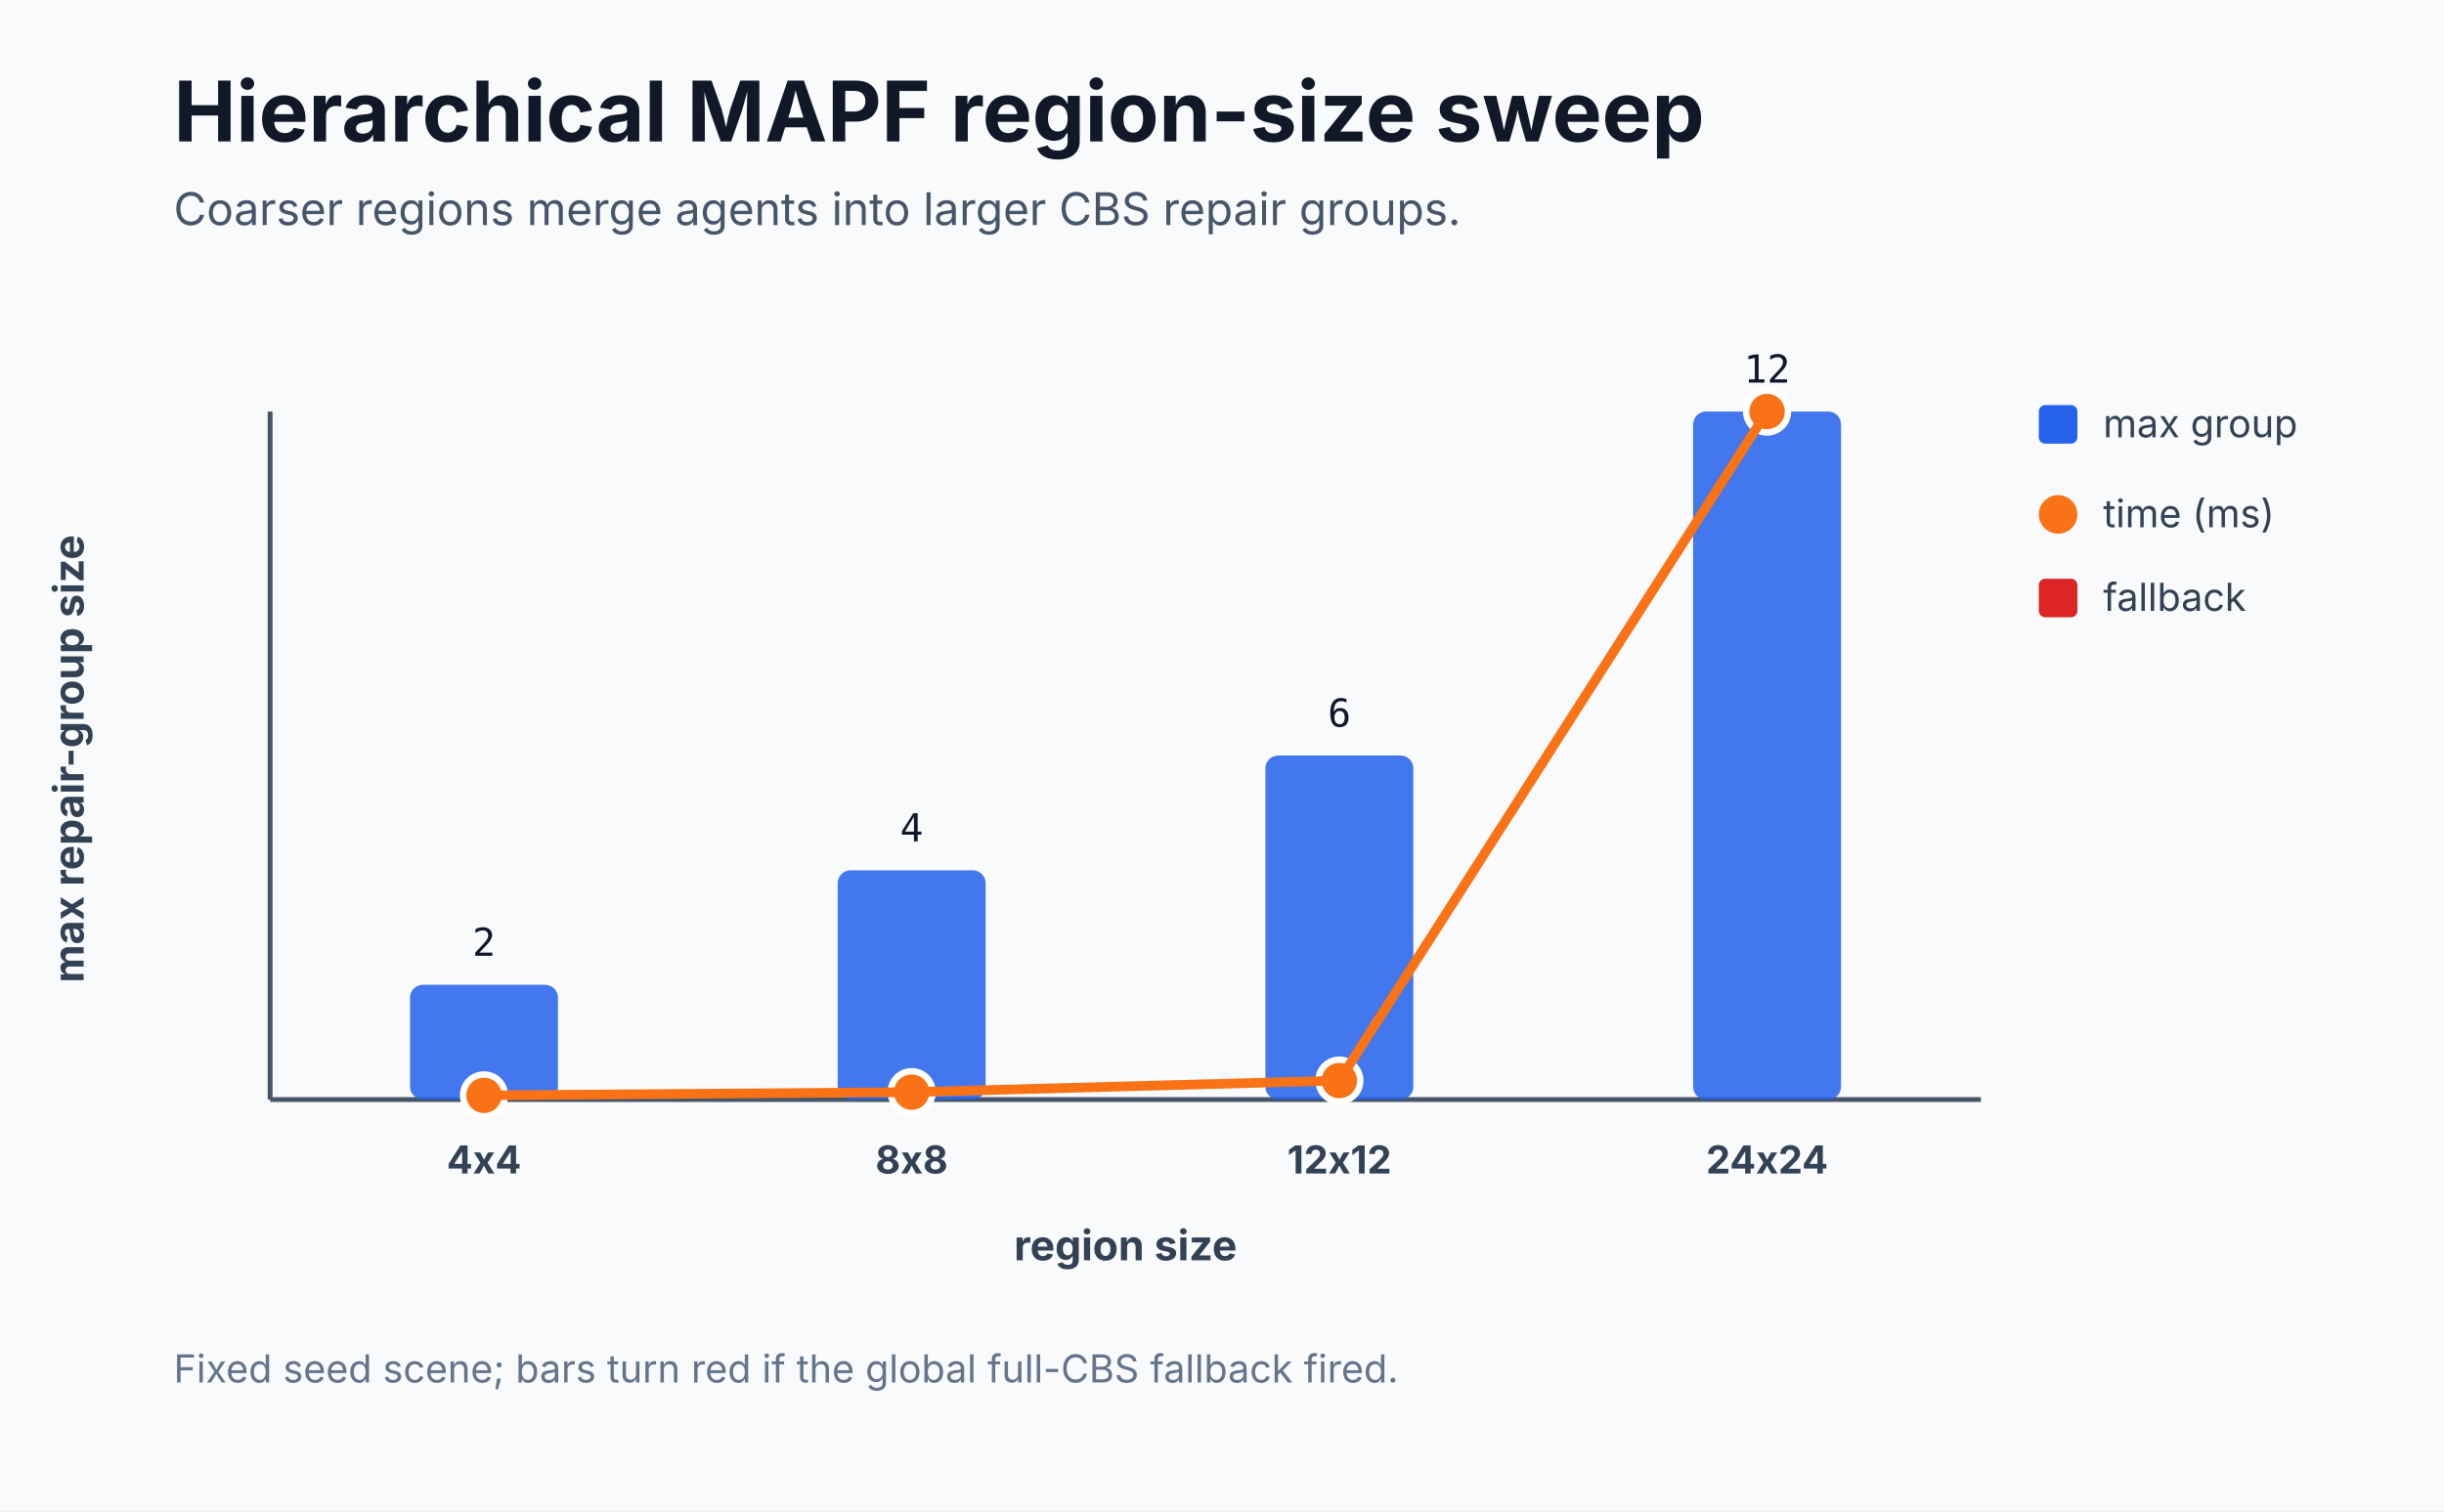
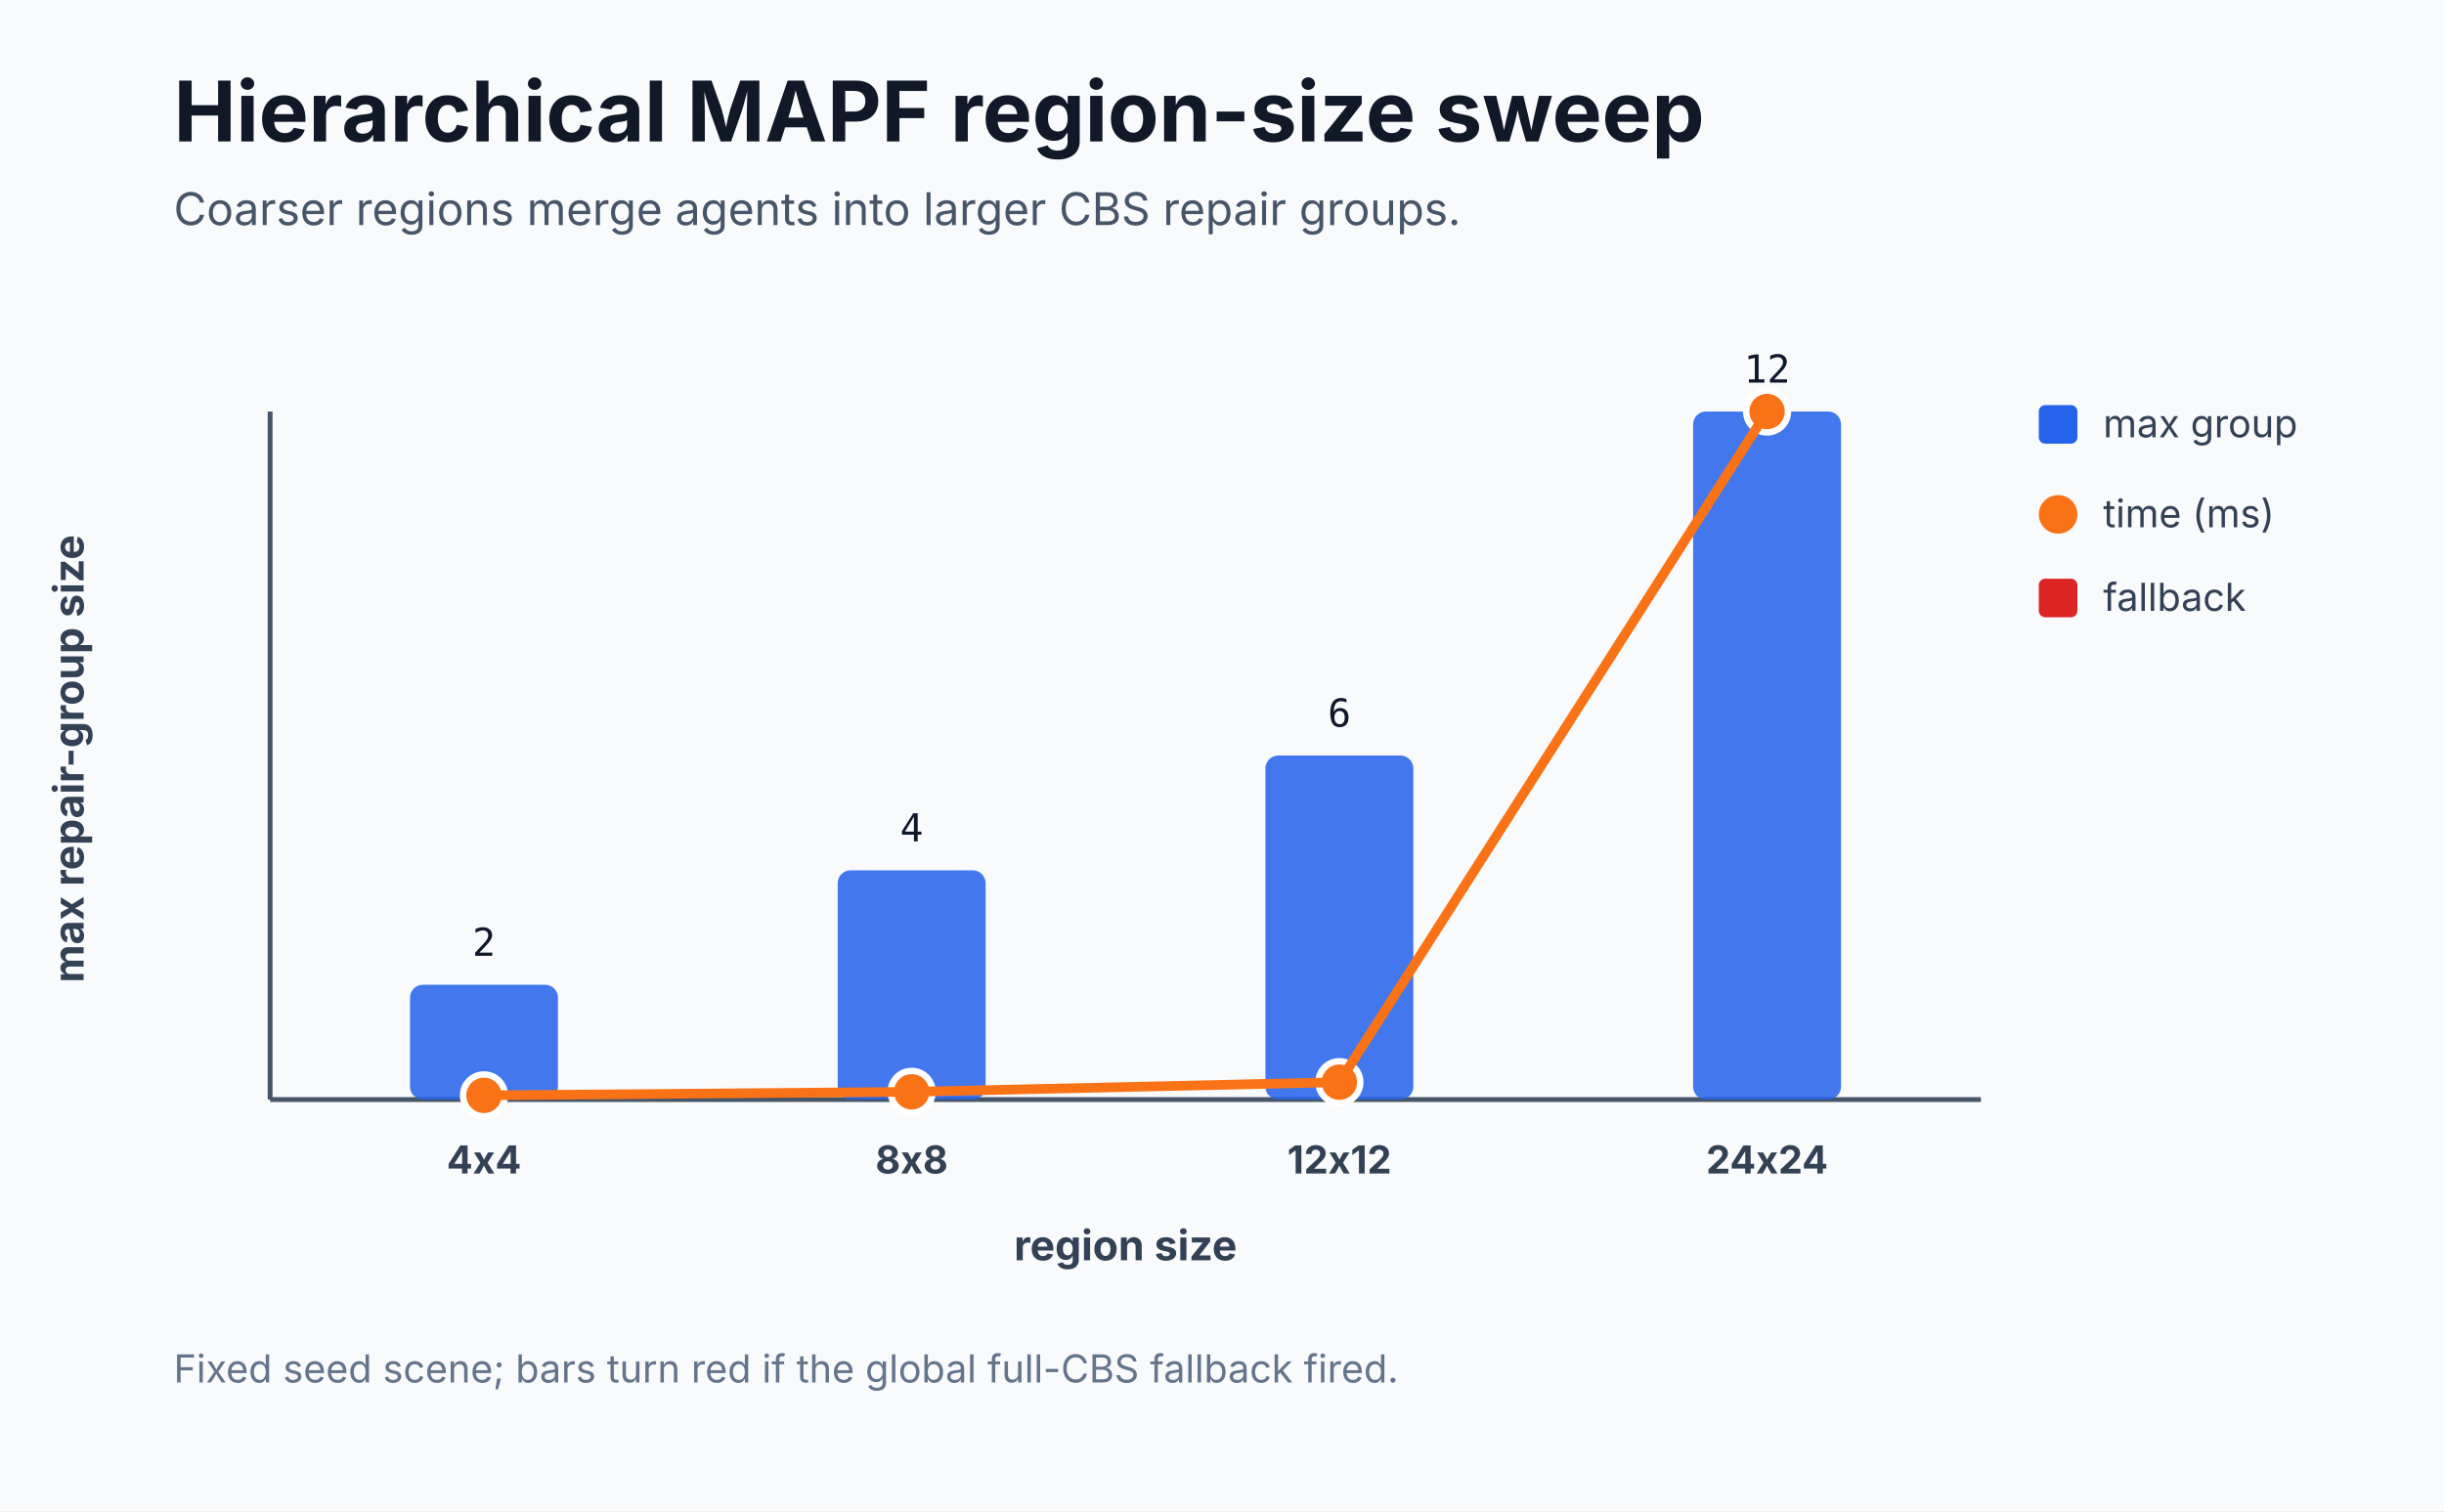
<svg xmlns="http://www.w3.org/2000/svg" width="760" height="470" viewBox="0 0 760 470" role="img" aria-labelledby="title desc">
  <rect width="760" height="470" fill="#f8fafc" />
  <text x="54" y="44" fill="#111827" font-family="Inter, Segoe UI, Arial, sans-serif" font-size="26" font-weight="700">Hierarchical MAPF region-size sweep</text>
  <text x="54" y="70" fill="#475569" font-family="Inter, Segoe UI, Arial, sans-serif" font-size="14">Coarser regions merge agents into larger CBS repair groups.</text>
  <line x1="84" y1="342" x2="616" y2="342" stroke="#475569" stroke-width="1.5" />
  <line x1="84" y1="128" x2="84" y2="342" stroke="#475569" stroke-width="1.5" />
  <text x="350" y="392" text-anchor="middle" fill="#334155" font-family="Inter, Segoe UI, Arial, sans-serif" font-size="13" font-weight="700">region size</text>
  <text x="26" y="236" text-anchor="middle" fill="#334155" font-family="Inter, Segoe UI, Arial, sans-serif" font-size="13" font-weight="700" transform="rotate(-90 26 236)">max repair-group size</text>
  <rect x="127.5" y="306.3" width="46" height="35.7" rx="4" fill="#2563eb" opacity="0.86" />
  <text x="150.5" y="297.3" text-anchor="middle" fill="#0f172a" font-family="Consolas, Menlo, monospace" font-size="12">2</text>
  <text x="150.5" y="365" text-anchor="middle" fill="#334155" font-family="Inter, Segoe UI, Arial, sans-serif" font-size="12" font-weight="700">4x4</text>
  <circle cx="150.5" cy="340.7" r="6.5" fill="#f97316" stroke="#ffffff" stroke-width="2" />
  <rect x="260.5" y="270.7" width="46" height="71.3" rx="4" fill="#2563eb" opacity="0.86" />
  <text x="283.5" y="261.7" text-anchor="middle" fill="#0f172a" font-family="Consolas, Menlo, monospace" font-size="12">4</text>
  <text x="283.5" y="365" text-anchor="middle" fill="#334155" font-family="Inter, Segoe UI, Arial, sans-serif" font-size="12" font-weight="700">8x8</text>
-   <circle cx="283.5" cy="339.7" r="6.5" fill="#f97316" stroke="#ffffff" stroke-width="2" />
+   <circle cx="283.5" cy="339.6" r="6.5" fill="#f97316" stroke="#ffffff" stroke-width="2" />
  <rect x="393.5" y="235.0" width="46" height="107.0" rx="4" fill="#2563eb" opacity="0.86" />
  <text x="416.5" y="226.0" text-anchor="middle" fill="#0f172a" font-family="Consolas, Menlo, monospace" font-size="12">6</text>
  <text x="416.5" y="365" text-anchor="middle" fill="#334155" font-family="Inter, Segoe UI, Arial, sans-serif" font-size="12" font-weight="700">12x12</text>
-   <circle cx="416.5" cy="336.1" r="6.5" fill="#f97316" stroke="#ffffff" stroke-width="2" />
+   <circle cx="416.5" cy="336.6" r="6.5" fill="#f97316" stroke="#ffffff" stroke-width="2" />
  <rect x="526.5" y="128.0" width="46" height="214.0" rx="4" fill="#2563eb" opacity="0.86" />
  <text x="549.5" y="119.0" text-anchor="middle" fill="#0f172a" font-family="Consolas, Menlo, monospace" font-size="12">12</text>
  <text x="549.5" y="365" text-anchor="middle" fill="#334155" font-family="Inter, Segoe UI, Arial, sans-serif" font-size="12" font-weight="700">24x24</text>
  <circle cx="549.5" cy="128.0" r="6.5" fill="#f97316" stroke="#ffffff" stroke-width="2" />
-   <polyline points="150.5,340.7 283.5,339.7 416.5,336.1 549.5,128.0" fill="none" stroke="#f97316" stroke-width="3" stroke-linecap="round" stroke-linejoin="round" />
+   <polyline points="150.5,340.7 283.5,339.6 416.5,336.6 549.5,128.0" fill="none" stroke="#f97316" stroke-width="3" stroke-linecap="round" stroke-linejoin="round" />
  <rect x="634" y="126" width="12" height="12" rx="2" fill="#2563eb" />
  <text x="654" y="136" fill="#334155" font-family="Inter, Segoe UI, Arial, sans-serif" font-size="12">max group</text>
  <circle cx="640" cy="160" r="6" fill="#f97316" />
  <text x="654" y="164" fill="#334155" font-family="Inter, Segoe UI, Arial, sans-serif" font-size="12">time (ms)</text>
  <rect x="634" y="180" width="12" height="12" rx="2" fill="#dc2626" />
  <text x="654" y="190" fill="#334155" font-family="Inter, Segoe UI, Arial, sans-serif" font-size="12">fallback</text>
  <text x="54" y="430" fill="#64748b" font-family="Inter, Segoe UI, Arial, sans-serif" font-size="12">Fixed seed scene; bars turn red if the global full-CBS fallback fired.</text>
</svg>
